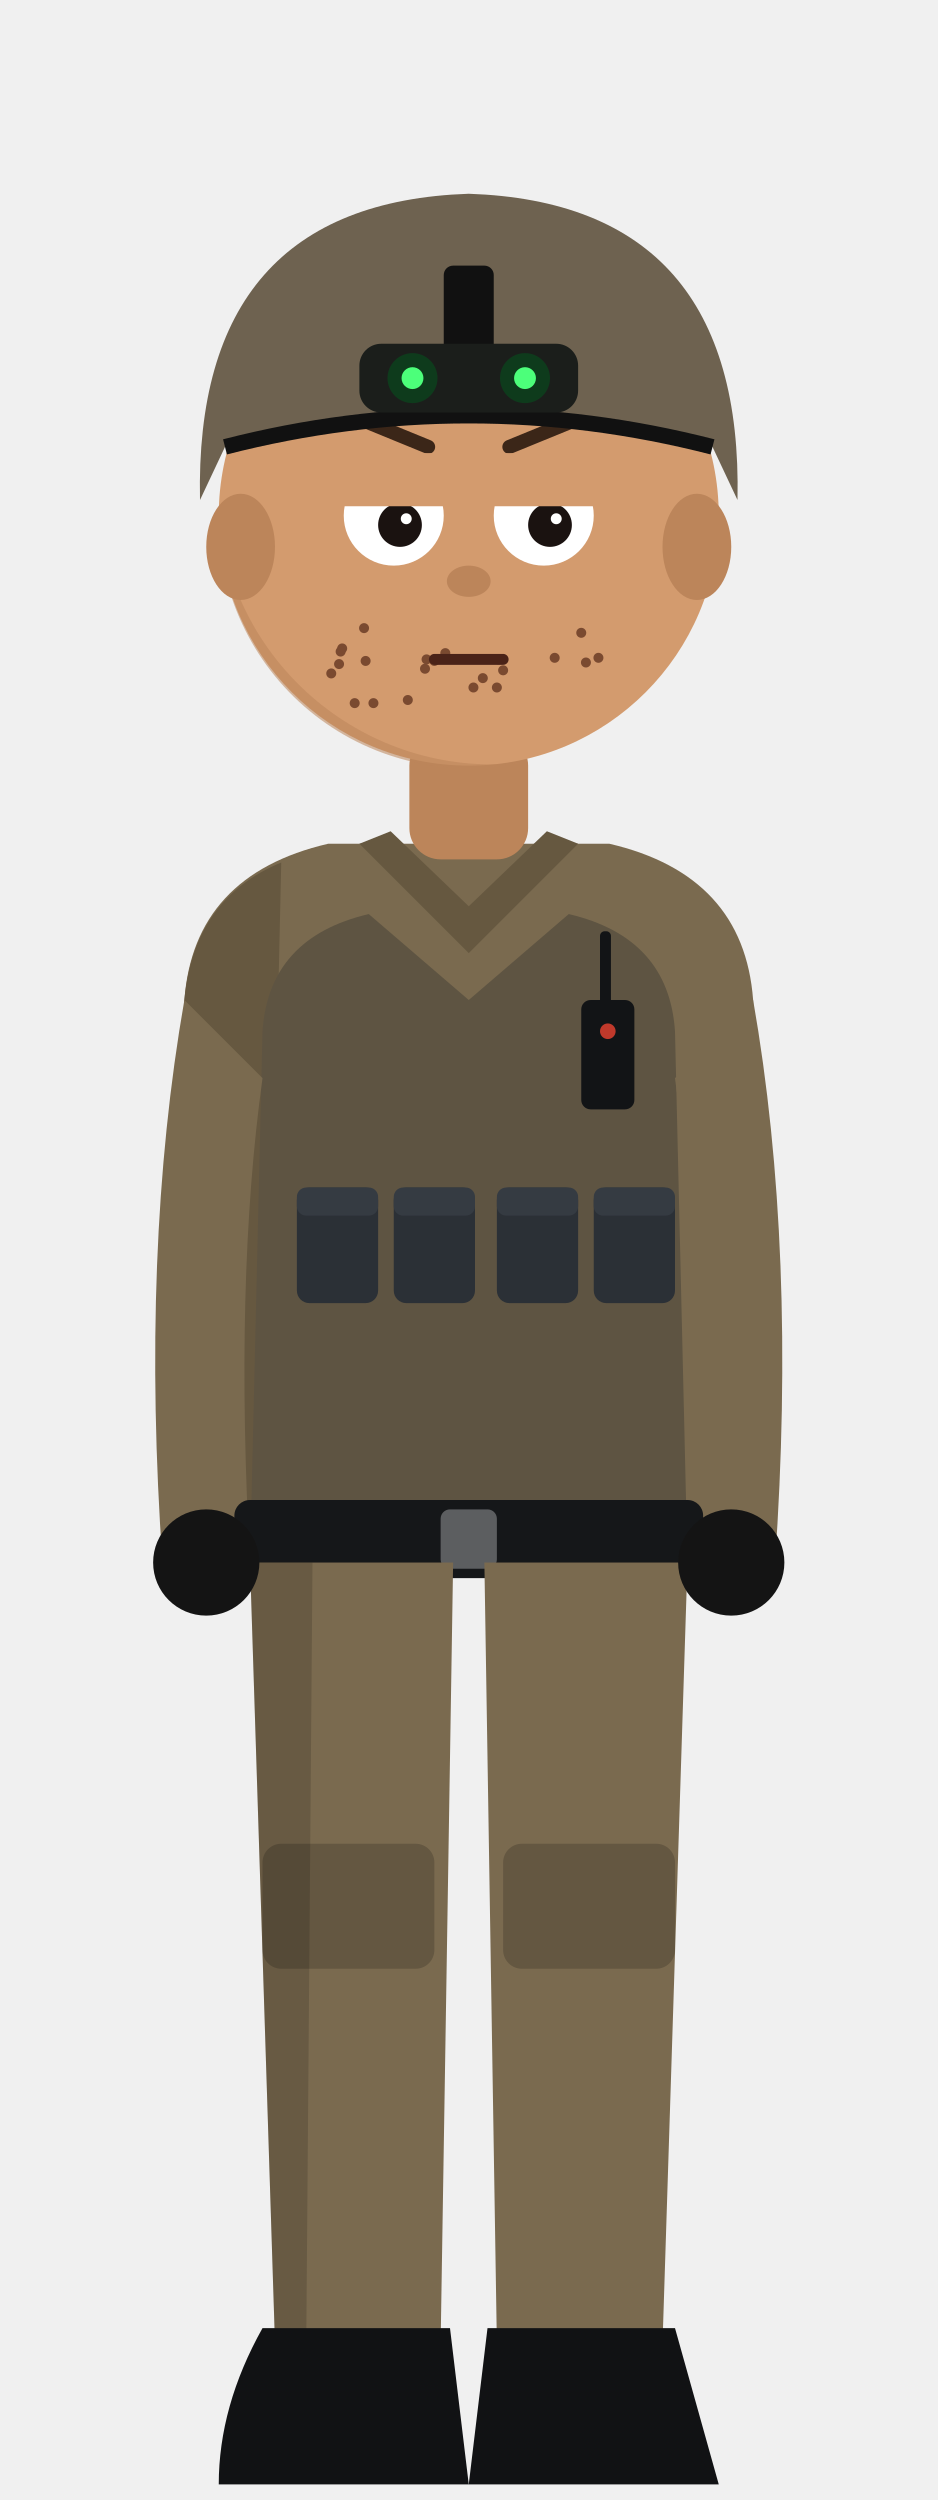
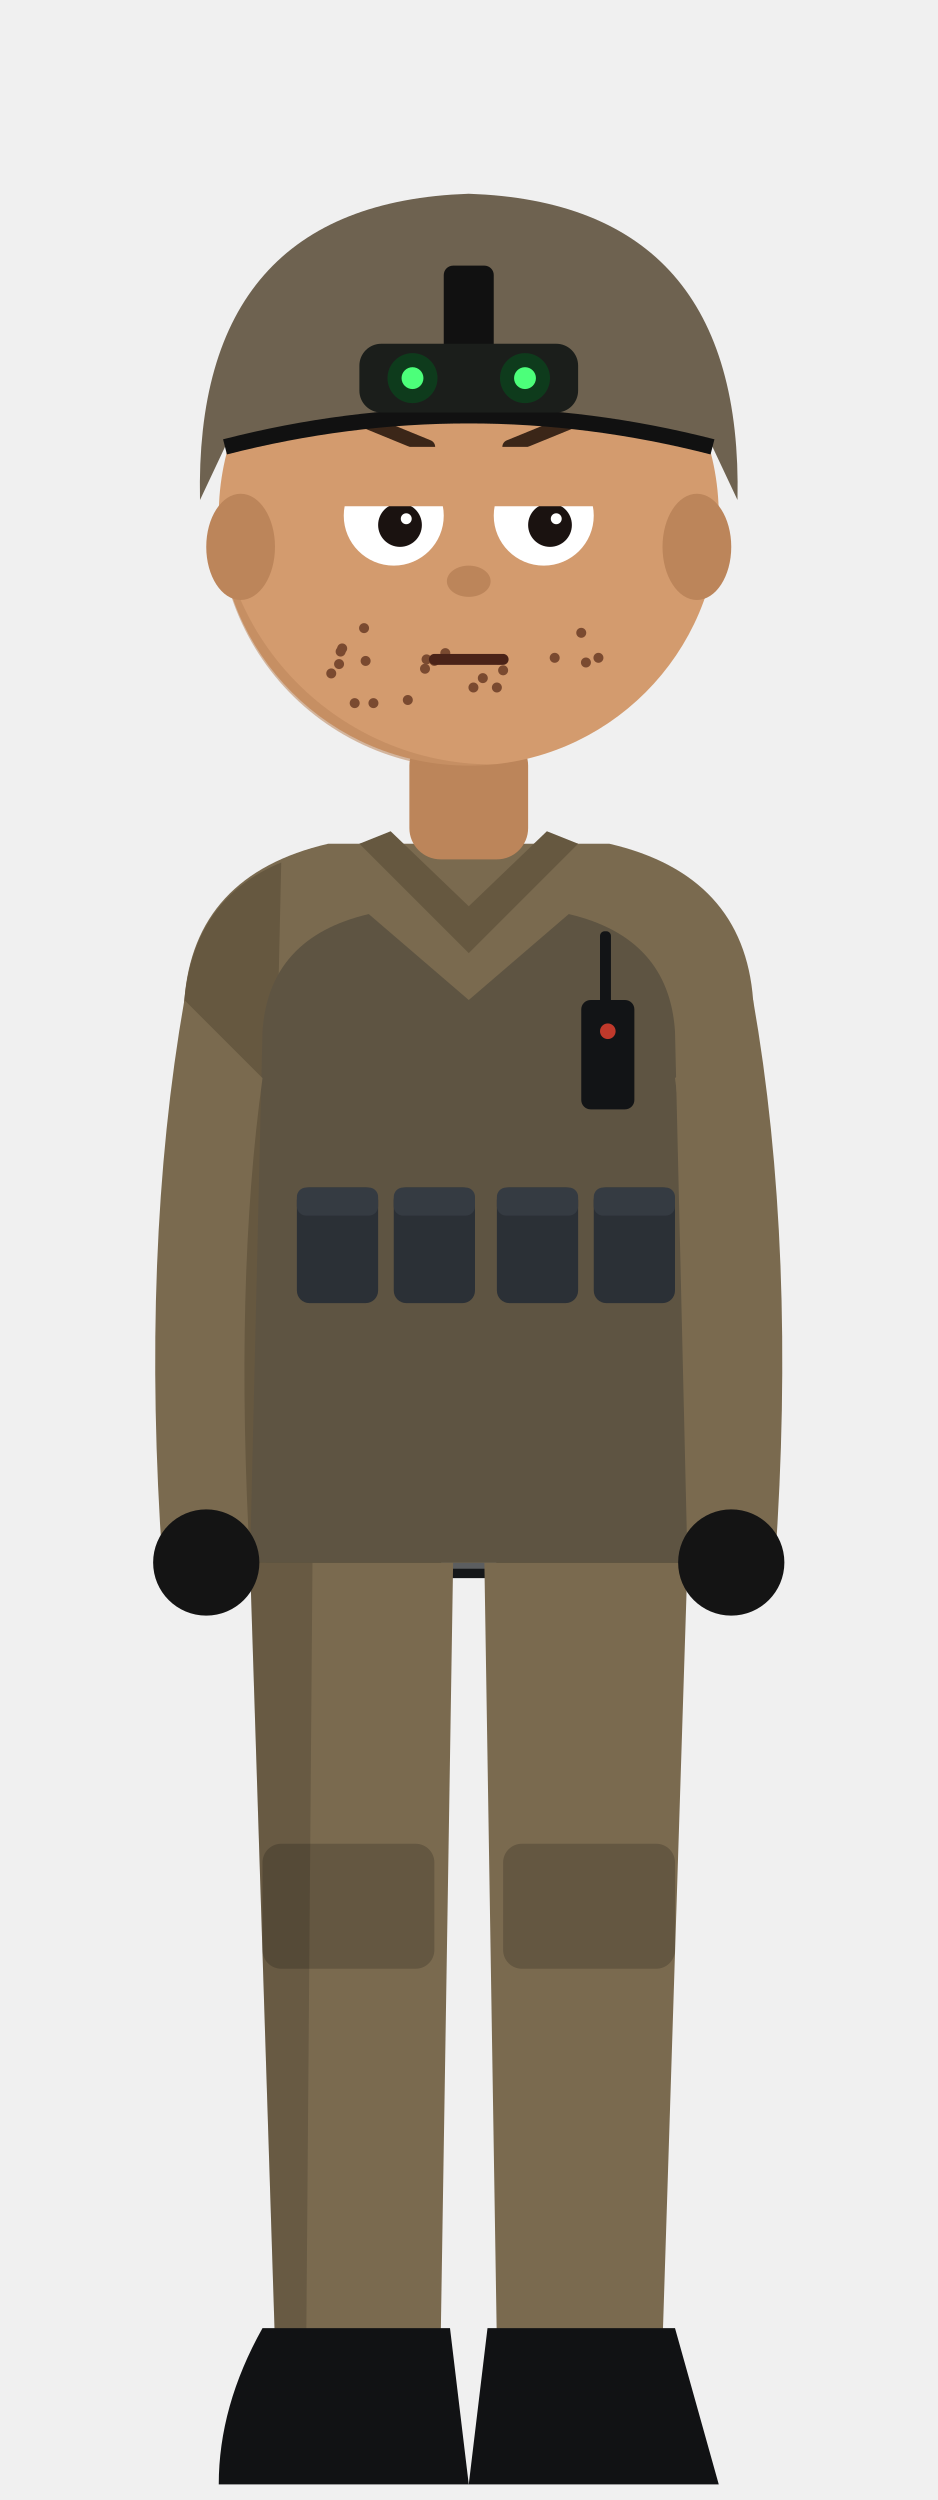
<svg xmlns="http://www.w3.org/2000/svg" viewBox="0 0 600 1600" width="600" height="1600">
-   <path d="M110,1000 L118,640 Q124,560 210,540 L390,540 Q476,560 482,640 L490,1000 Z" fill="#7A6A4F" />
-   <path d="M110,1000 L118,640 Q124,575 180,552 L170,1000 Z" fill="#665840" />
-   <path d="M230,540 L300,610 L370,540 L350,532 L300,580 L250,532 Z" fill="#665840" />
-   <path d="M160,1000 L168,660 Q172,600 236,585 L300,640 L364,585 Q428,600 432,660 L440,1000 Z" fill="#5E5442" />
-   <rect x="190" y="760" width="52" height="74" rx="8" fill="#2B3036" />
-   <rect x="190" y="760" width="52" height="18" rx="6" fill="#353B42" />
-   <rect x="252" y="760" width="52" height="74" rx="8" fill="#2B3036" />
-   <rect x="252" y="760" width="52" height="18" rx="6" fill="#353B42" />
-   <rect x="318" y="760" width="52" height="74" rx="8" fill="#2B3036" />
-   <rect x="318" y="760" width="52" height="18" rx="6" fill="#353B42" />
-   <rect x="380" y="760" width="52" height="74" rx="8" fill="#2B3036" />
-   <rect x="380" y="760" width="52" height="18" rx="6" fill="#353B42" />
-   <rect x="372" y="640" width="34" height="70" rx="6" fill="#121416" />
-   <rect x="384" y="596" width="7" height="48" rx="3" fill="#121416" />
-   <circle cx="389" cy="660" r="5" fill="#C0392B" />
-   <path d="M118,640 Q90,800 104,1000 L160,1000 Q150,820 168,690 Z" fill="#7A6A4F" />
-   <path d="M482,640 Q510,800 496,1000 L440,1000 Q450,820 432,690 Z" fill="#7A6A4F" />
-   <rect x="262" y="470" width="76" height="80" rx="20" fill="#BC855A" />
-   <circle cx="300" cy="330" r="160" fill="#D39B6E" />
-   <path d="M140,330 A160,160 0 0 0 332.0,488.4 A176.0,176.0 0 0 1 140,330 Z" fill="#BC855A" opacity="0.55" />
-   <ellipse cx="154" cy="350" rx="22" ry="34" fill="#BC855A" />
-   <ellipse cx="446" cy="350" rx="22" ry="34" fill="#BC855A" />
-   <line x1="230" y1="268" x2="274" y2="286" stroke="#3B2618" stroke-width="9" stroke-linecap="round" />
-   <line x1="326" y1="286" x2="370" y2="268" stroke="#3B2618" stroke-width="9" stroke-linecap="round" />
-   <circle cx="252" cy="330" r="32" fill="#FFFFFF" />
-   <circle cx="256" cy="336" r="14" fill="#1A1210" />
-   <circle cx="260" cy="332" r="3.5" fill="#FFFFFF" />
-   <path d="M220,324 L284,324 L284,290 L220,290 Z" fill="#D39B6E" />
-   <circle cx="348" cy="330" r="32" fill="#FFFFFF" />
-   <circle cx="352" cy="336" r="14" fill="#1A1210" />
-   <circle cx="356" cy="332" r="3.5" fill="#FFFFFF" />
-   <path d="M316,324 L380,324 L380,290 L316,290 Z" fill="#D39B6E" />
-   <ellipse cx="300" cy="372" rx="14" ry="10" fill="#BC855A" />
-   <circle cx="372" cy="405" r="3.2" fill="#7A4A30" />
-   <circle cx="234" cy="423" r="3.2" fill="#7A4A30" />
-   <circle cx="219" cy="415" r="3.2" fill="#7A4A30" />
-   <circle cx="217" cy="425" r="3.2" fill="#7A4A30" />
-   <circle cx="227" cy="450" r="3.2" fill="#7A4A30" />
-   <circle cx="383" cy="421" r="3.2" fill="#7A4A30" />
-   <circle cx="318" cy="440" r="3.2" fill="#7A4A30" />
-   <circle cx="375" cy="424" r="3.2" fill="#7A4A30" />
-   <circle cx="319" cy="422" r="3.2" fill="#7A4A30" />
-   <circle cx="272" cy="428" r="3.2" fill="#7A4A30" />
-   <circle cx="309" cy="434" r="3.2" fill="#7A4A30" />
-   <circle cx="239" cy="450" r="3.2" fill="#7A4A30" />
-   <circle cx="218" cy="417" r="3.2" fill="#7A4A30" />
-   <circle cx="212" cy="431" r="3.2" fill="#7A4A30" />
-   <circle cx="303" cy="440" r="3.2" fill="#7A4A30" />
-   <circle cx="273" cy="422" r="3.2" fill="#7A4A30" />
-   <circle cx="322" cy="429" r="3.2" fill="#7A4A30" />
-   <circle cx="285" cy="418" r="3.2" fill="#7A4A30" />
-   <circle cx="278" cy="423" r="3.2" fill="#7A4A30" />
-   <circle cx="233" cy="402" r="3.2" fill="#7A4A30" />
-   <circle cx="355" cy="421" r="3.2" fill="#7A4A30" />
-   <circle cx="261" cy="448" r="3.2" fill="#7A4A30" />
-   <line x1="278" y1="422" x2="322" y2="422" stroke="#4A2318" stroke-width="7" stroke-linecap="round" />
-   <path d="M128,320 Q124,130 300,124 Q476,130 472,320 L456,286 Q300,246 144,286 Z" fill="#6E6250" />
-   <path d="M144,286 Q300,246 456,286" stroke="#111" stroke-width="10" fill="none" />
-   <rect x="284" y="170" width="32" height="60" rx="6" fill="#111" />
-   <rect x="230" y="220" width="140" height="44" rx="14" fill="#1B1E1B" />
-   <circle cx="264" cy="242" r="16" fill="#0E3B1C" />
-   <circle cx="336" cy="242" r="16" fill="#0E3B1C" />
-   <circle cx="264" cy="242" r="7" fill="#4CFF7A" />
-   <circle cx="336" cy="242" r="7" fill="#4CFF7A" />
-   <rect x="150" y="960" width="300" height="50" rx="10" fill="#151719" />
-   <rect x="282" y="966" width="36" height="38" rx="6" fill="#5C5E60" />
-   <path d="M160,1000 L290,1000 L282,1500 L176,1500 Z" fill="#7A6A4F" />
-   <path d="M310,1000 L440,1000 L424,1500 L318,1500 Z" fill="#7A6A4F" />
-   <path d="M160,1000 L200,1000 L196,1500 L176,1500 Z" fill="#000" opacity="0.15" />
-   <rect x="168" y="1180" width="110" height="80" rx="12" fill="#000" opacity="0.18" />
-   <rect x="322" y="1180" width="110" height="80" rx="12" fill="#000" opacity="0.18" />
-   <path d="M168,1490 L288,1490 L300,1590 L140,1590 Q140,1540 168,1490 Z" fill="#111214" />
-   <path d="M312,1490 L432,1490 L460,1590 L300,1590 Z" fill="#111214" />
-   <circle cx="132" cy="1000" r="34" fill="#141414" />
-   <circle cx="468" cy="1000" r="34" fill="#141414" />
+   <g class="rig-ganz">
+     <rect x="150" y="960" width="300" height="50" rx="10" fill="#151719" />
+     <rect x="282" y="966" width="36" height="38" rx="6" fill="#5C5E60" />
+     <g class="rig-bein-l" data-o="225,1000">
+       <path d="M160,1000 L290,1000 L282,1500 L176,1500 Z" fill="#7A6A4F" />
+       <path d="M160,1000 L200,1000 L196,1500 L176,1500 Z" fill="#000" opacity="0.15" />
+       <rect x="168" y="1180" width="110" height="80" rx="12" fill="#000" opacity="0.18" />
+       <path d="M168,1490 L288,1490 L300,1590 L140,1590 Q140,1540 168,1490 Z" fill="#111214" />
+     </g>
+     <g class="rig-bein-r" data-o="375,1000">
+       <path d="M310,1000 L440,1000 L424,1500 L318,1500 Z" fill="#7A6A4F" />
+       <rect x="322" y="1180" width="110" height="80" rx="12" fill="#000" opacity="0.18" />
+       <path d="M312,1490 L432,1490 L460,1590 L300,1590 Z" fill="#111214" />
+     </g>
+     <g class="rig-figur">
+       <g class="rig-koerper" data-o="300,1000">
+         <path d="M110,1000 L118,640 Q124,560 210,540 L390,540 Q476,560 482,640 L490,1000 Z" fill="#7A6A4F" />
+         <path d="M110,1000 L118,640 Q124,575 180,552 L170,1000 Z" fill="#665840" />
+         <path d="M230,540 L300,610 L370,540 L350,532 L300,580 L250,532 Z" fill="#665840" />
+         <path d="M160,1000 L168,660 Q172,600 236,585 L300,640 L364,585 Q428,600 432,660 L440,1000 Z" fill="#5E5442" />
+         <rect x="190" y="760" width="52" height="74" rx="8" fill="#2B3036" />
+         <rect x="190" y="760" width="52" height="18" rx="6" fill="#353B42" />
+         <rect x="252" y="760" width="52" height="74" rx="8" fill="#2B3036" />
+         <rect x="252" y="760" width="52" height="18" rx="6" fill="#353B42" />
+         <rect x="318" y="760" width="52" height="74" rx="8" fill="#2B3036" />
+         <rect x="318" y="760" width="52" height="18" rx="6" fill="#353B42" />
+         <rect x="380" y="760" width="52" height="74" rx="8" fill="#2B3036" />
+         <rect x="380" y="760" width="52" height="18" rx="6" fill="#353B42" />
+         <rect x="372" y="640" width="34" height="70" rx="6" fill="#121416" />
+         <rect x="384" y="596" width="7" height="48" rx="3" fill="#121416" />
+         <circle cx="389" cy="660" r="5" fill="#C0392B" />
+       </g>
+       <g class="rig-arm-l" data-o="140,650">
+         <path d="M118,640 Q90,800 104,1000 L160,1000 Q150,820 168,690 Z" fill="#7A6A4F" />
+         <circle cx="132" cy="1000" r="34" fill="#141414" />
+       </g>
+       <g class="rig-arm-r" data-o="460,650">
+         <path d="M482,640 Q510,800 496,1000 L440,1000 Q450,820 432,690 Z" fill="#7A6A4F" />
+         <circle cx="468" cy="1000" r="34" fill="#141414" />
+       </g>
+       <rect x="262" y="470" width="76" height="80" rx="20" fill="#BC855A" />
+       <g class="rig-kopf" data-o="300,500">
+         <circle cx="300" cy="330" r="160" fill="#D39B6E" />
+         <path d="M140,330 A160,160 0 0 0 332.0,488.4 A176.0,176.0 0 0 1 140,330 Z" fill="#BC855A" opacity="0.55" />
+         <ellipse cx="154" cy="350" rx="22" ry="34" fill="#BC855A" />
+         <ellipse cx="446" cy="350" rx="22" ry="34" fill="#BC855A" />
+         <g class="rig-brauen">
+           <line x1="230" y1="268" x2="274" y2="286" stroke="#3B2618" stroke-width="9" stroke-linecap="round" />
+           <line x1="326" y1="286" x2="370" y2="268" stroke="#3B2618" stroke-width="9" stroke-linecap="round" />
+         </g>
+         <circle cx="252" cy="330" r="32" fill="#FFFFFF" />
+         <circle cx="348" cy="330" r="32" fill="#FFFFFF" />
+         <g class="rig-pupillen">
+           <circle cx="256" cy="336" r="14" fill="#1A1210" />
+           <circle cx="260" cy="332" r="3.5" fill="#FFFFFF" />
+           <circle cx="352" cy="336" r="14" fill="#1A1210" />
+           <circle cx="356" cy="332" r="3.5" fill="#FFFFFF" />
+         </g>
+         <path d="M214,324 L290,324 L290,286 L214,286 Z" fill="#D39B6E" />
+         <path d="M310,324 L386,324 L386,286 L310,286 Z" fill="#D39B6E" />
+         <g class="rig-lider" data-o="300,330" transform="scale(1,0)" style="transform-origin:300px 330px">
+           <ellipse cx="252" cy="330" rx="35" ry="35" fill="#D39B6E" />
+           <path d="M220,330 Q252,340 284,330" stroke="#2B1B14" stroke-width="6" fill="none" />
+           <ellipse cx="348" cy="330" rx="35" ry="35" fill="#D39B6E" />
+           <path d="M316,330 Q348,340 380,330" stroke="#2B1B14" stroke-width="6" fill="none" />
+         </g>
+         <ellipse cx="300" cy="372" rx="14" ry="10" fill="#BC855A" />
+         <circle cx="372" cy="405" r="3.2" fill="#7A4A30" />
+         <circle cx="234" cy="423" r="3.2" fill="#7A4A30" />
+         <circle cx="219" cy="415" r="3.2" fill="#7A4A30" />
+         <circle cx="217" cy="425" r="3.2" fill="#7A4A30" />
+         <circle cx="227" cy="450" r="3.2" fill="#7A4A30" />
+         <circle cx="383" cy="421" r="3.2" fill="#7A4A30" />
+         <circle cx="318" cy="440" r="3.2" fill="#7A4A30" />
+         <circle cx="375" cy="424" r="3.2" fill="#7A4A30" />
+         <circle cx="319" cy="422" r="3.2" fill="#7A4A30" />
+         <circle cx="272" cy="428" r="3.2" fill="#7A4A30" />
+         <circle cx="309" cy="434" r="3.2" fill="#7A4A30" />
+         <circle cx="239" cy="450" r="3.2" fill="#7A4A30" />
+         <circle cx="218" cy="417" r="3.2" fill="#7A4A30" />
+         <circle cx="212" cy="431" r="3.2" fill="#7A4A30" />
+         <circle cx="303" cy="440" r="3.2" fill="#7A4A30" />
+         <circle cx="273" cy="422" r="3.2" fill="#7A4A30" />
+         <circle cx="322" cy="429" r="3.2" fill="#7A4A30" />
+         <circle cx="285" cy="418" r="3.2" fill="#7A4A30" />
+         <circle cx="278" cy="423" r="3.2" fill="#7A4A30" />
+         <circle cx="233" cy="402" r="3.2" fill="#7A4A30" />
+         <circle cx="355" cy="421" r="3.2" fill="#7A4A30" />
+         <circle cx="261" cy="448" r="3.2" fill="#7A4A30" />
+         <g class="rig-mund" data-o="300,422">
+           <line x1="278" y1="422" x2="322" y2="422" stroke="#4A2318" stroke-width="7" stroke-linecap="round" />
+         </g>
+         <path d="M128,320 Q124,130 300,124 Q476,130 472,320 L456,286 Q300,246 144,286 Z" fill="#6E6250" />
+         <path d="M144,286 Q300,246 456,286" stroke="#111" stroke-width="10" fill="none" />
+         <rect x="284" y="170" width="32" height="60" rx="6" fill="#111" />
+         <rect x="230" y="220" width="140" height="44" rx="14" fill="#1B1E1B" />
+         <circle cx="264" cy="242" r="16" fill="#0E3B1C" />
+         <circle cx="336" cy="242" r="16" fill="#0E3B1C" />
+         <circle cx="264" cy="242" r="7" fill="#4CFF7A" />
+         <circle cx="336" cy="242" r="7" fill="#4CFF7A" />
+       </g>
+     </g>
+   </g>
</svg>
